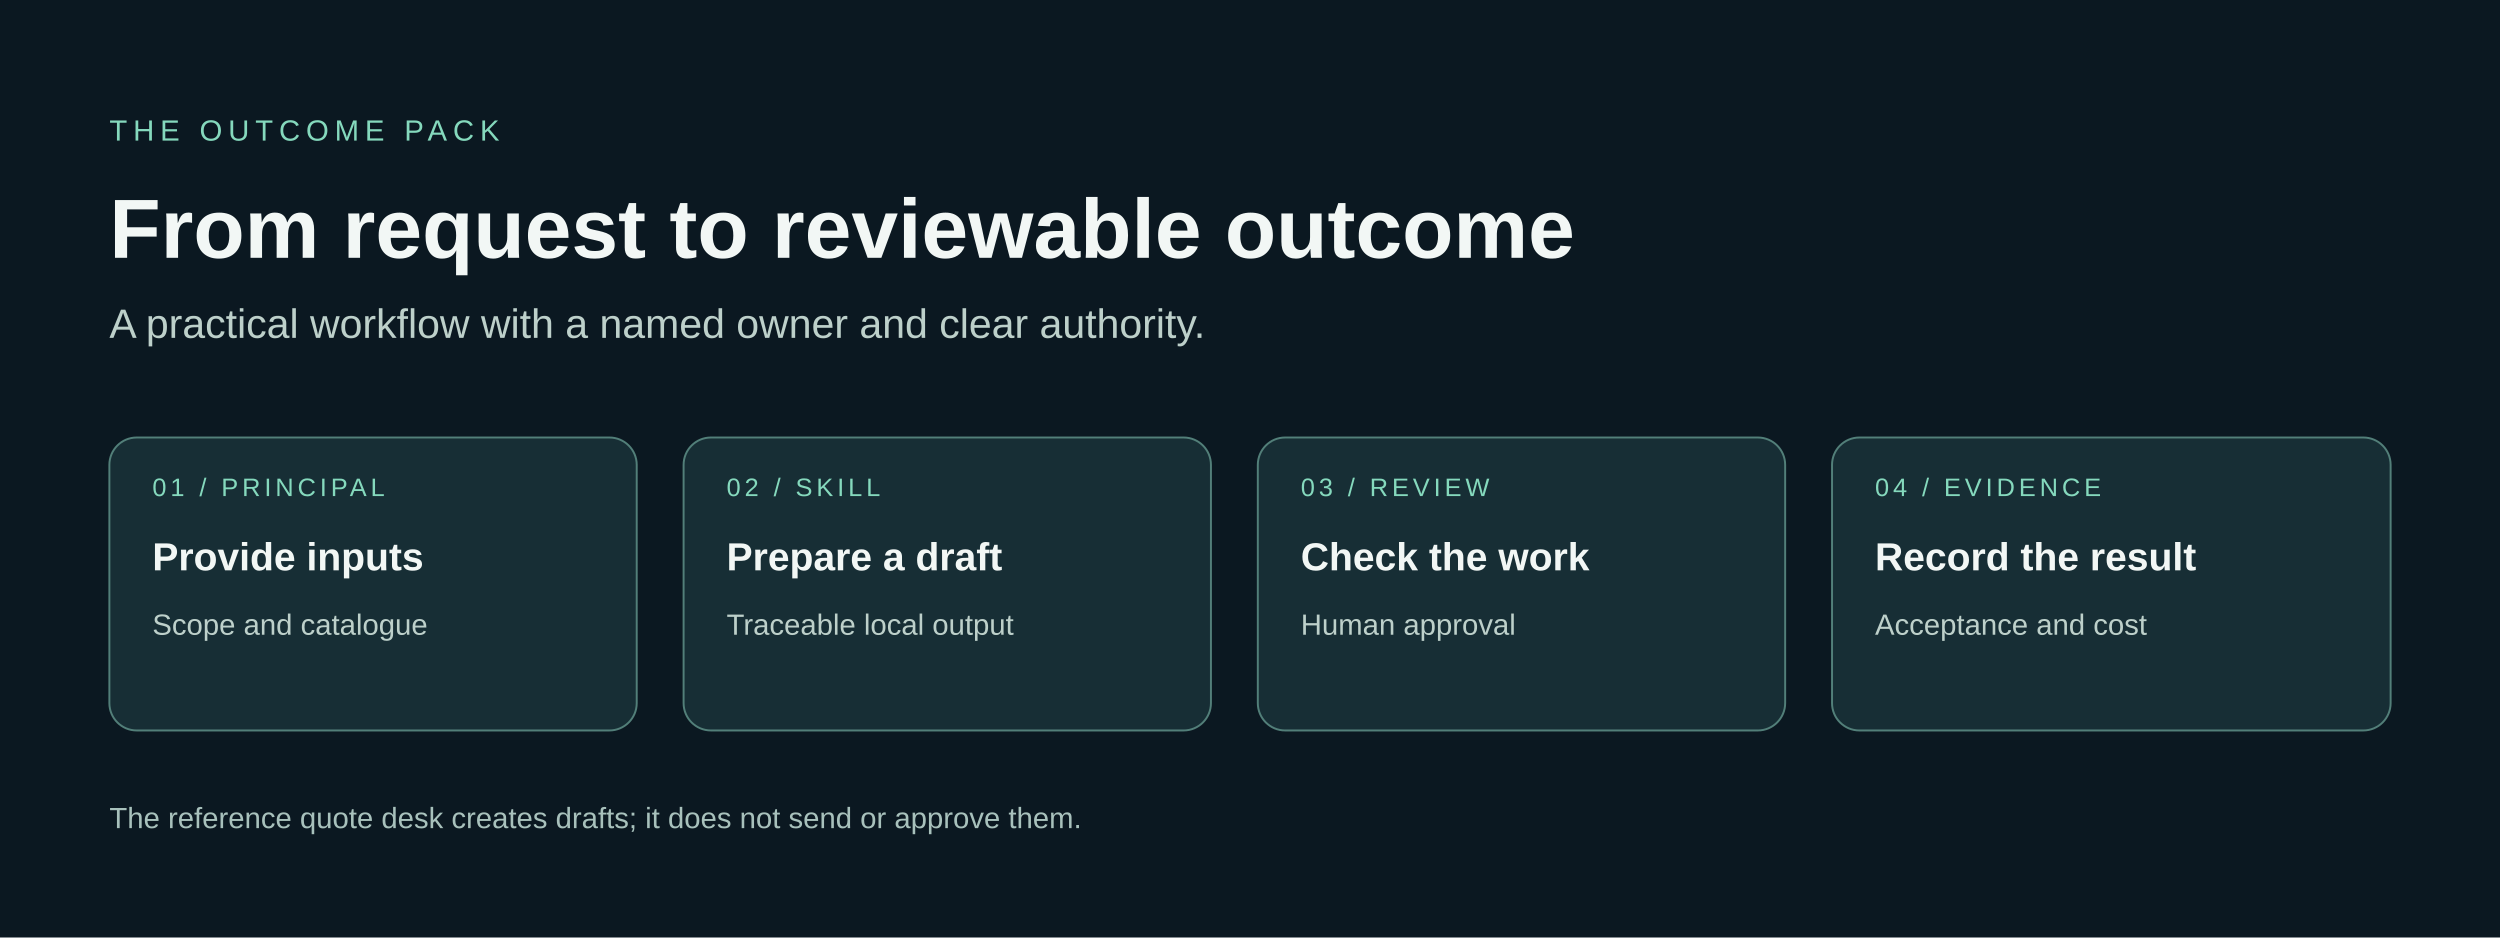
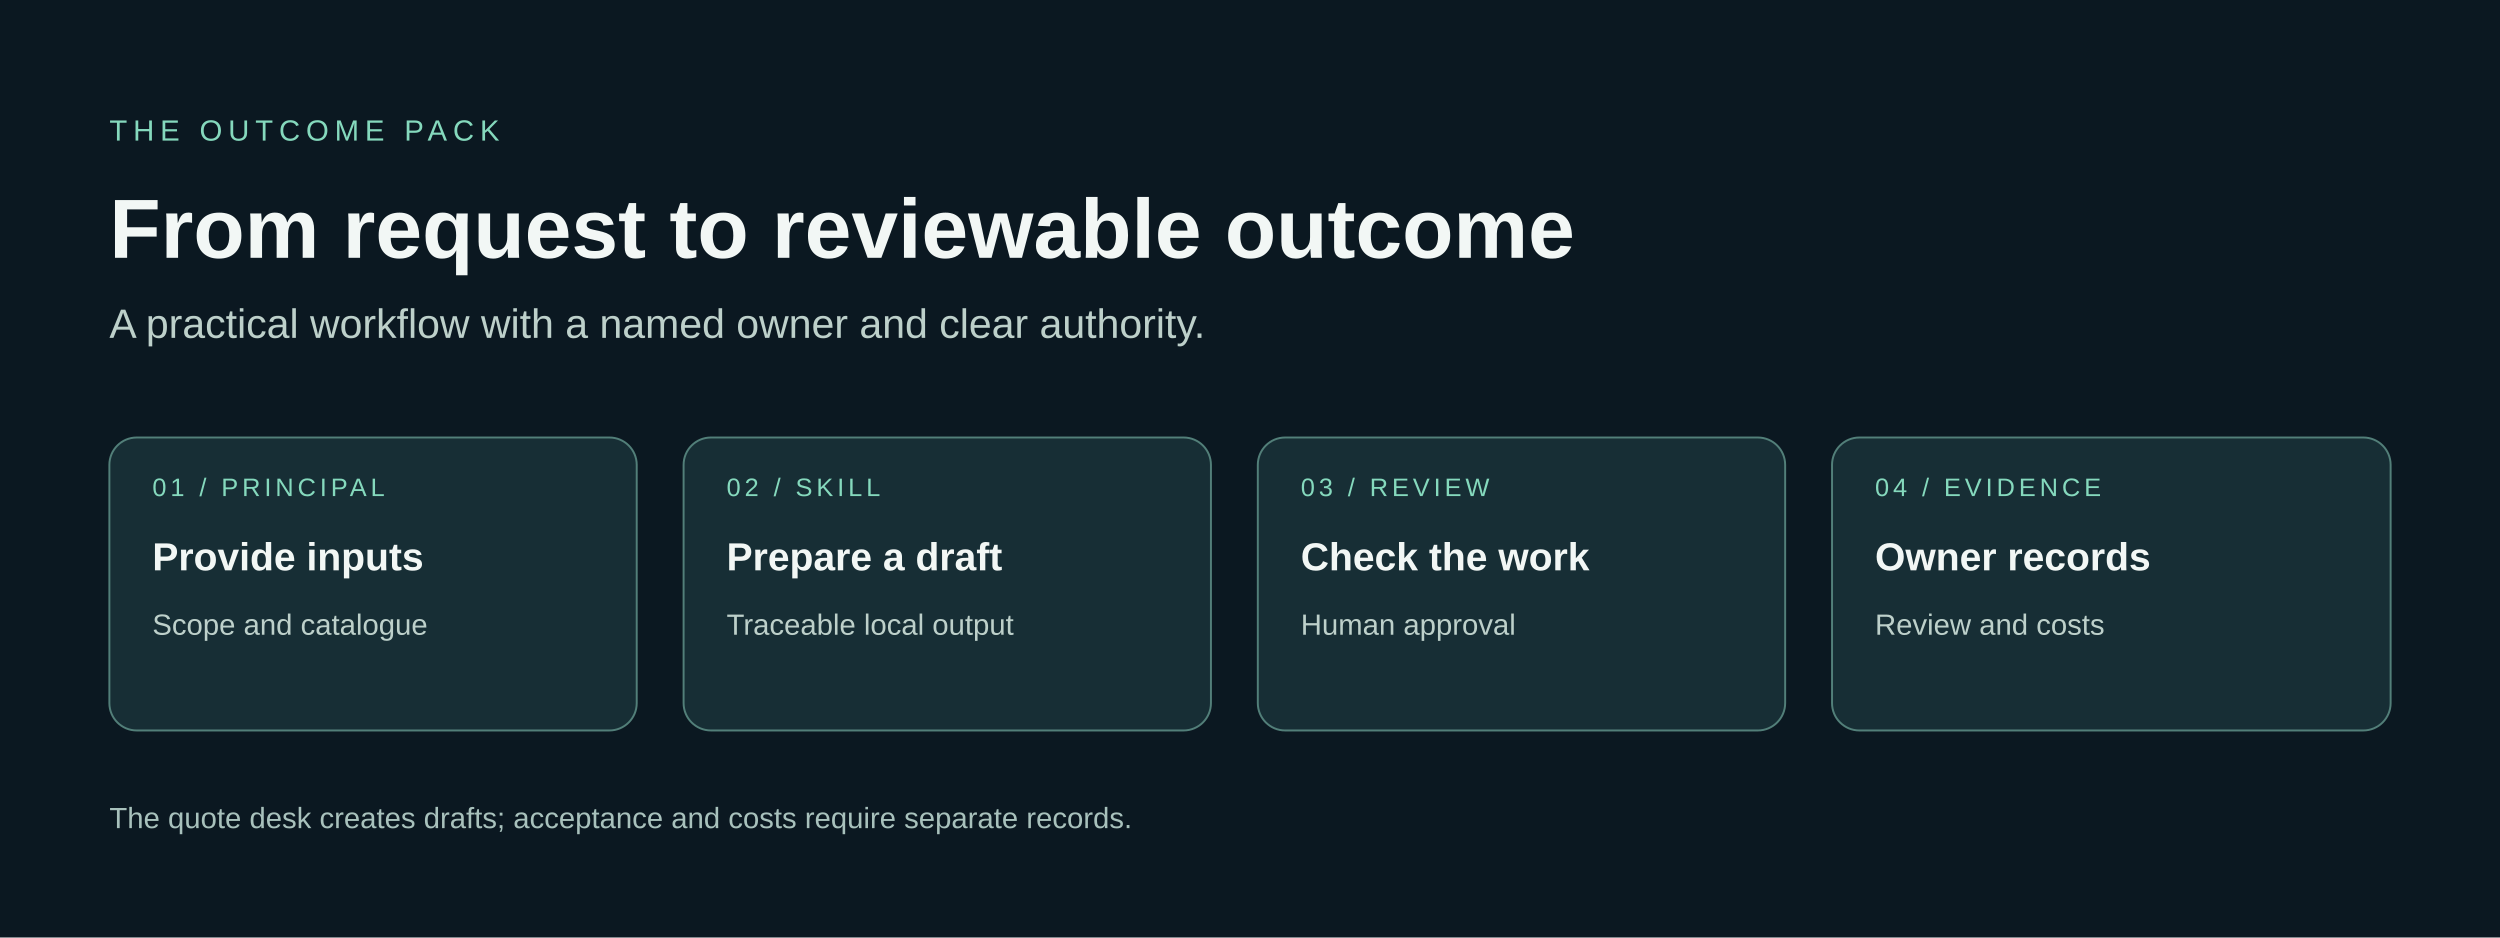
<svg xmlns="http://www.w3.org/2000/svg" width="1280" height="480" viewBox="0 0 1280 480" role="img" aria-labelledby="title desc">
  <rect width="1280" height="480" fill="#0b1821" />
  <g font-family="Arial, Helvetica, sans-serif">
    <text x="56" y="72" font-size="15" letter-spacing="3" fill="#85d9bd">THE OUTCOME PACK</text>
    <text x="56" y="132" font-size="43" font-weight="700" fill="#f2f7f5">From request to reviewable outcome</text>
    <text x="56" y="173" font-size="21" fill="#bdd0ca">A practical workflow with a named owner and clear authority.</text>
    <g fill="#172e35" stroke="#527f79">
      <rect x="56" y="224" width="270" height="150" rx="14" />
      <rect x="350" y="224" width="270" height="150" rx="14" />
      <rect x="644" y="224" width="270" height="150" rx="14" />
      <rect x="938" y="224" width="286" height="150" rx="14" />
    </g>
    <g fill="#85d9bd" font-size="13" letter-spacing="2">
      <text x="78" y="254">01 / PRINCIPAL</text>
      <text x="372" y="254">02 / SKILL</text>
      <text x="666" y="254">03 / REVIEW</text>
      <text x="960" y="254">04 / EVIDENCE</text>
    </g>
    <g fill="#f2f7f5" font-size="20" font-weight="700">
      <text x="78" y="292">Provide inputs</text>
      <text x="372" y="292">Prepare a draft</text>
      <text x="666" y="292">Check the work</text>
-       <text x="960" y="292">Record the result</text>
+       <text x="960" y="292">Owner records</text>
    </g>
    <g fill="#bdd0ca" font-size="15">
      <text x="78" y="325">Scope and catalogue</text>
      <text x="372" y="325">Traceable local output</text>
      <text x="666" y="325">Human approval</text>
-       <text x="960" y="325">Acceptance and cost</text>
+       <text x="960" y="325">Review and costs</text>
    </g>
-     <text x="56" y="424" font-size="15" fill="#a8c1bc">The reference quote desk creates drafts; it does not send or approve them.</text>
+     <text x="56" y="424" font-size="15" fill="#a8c1bc">The quote desk creates drafts; acceptance and costs require separate records.</text>
  </g>
</svg>
